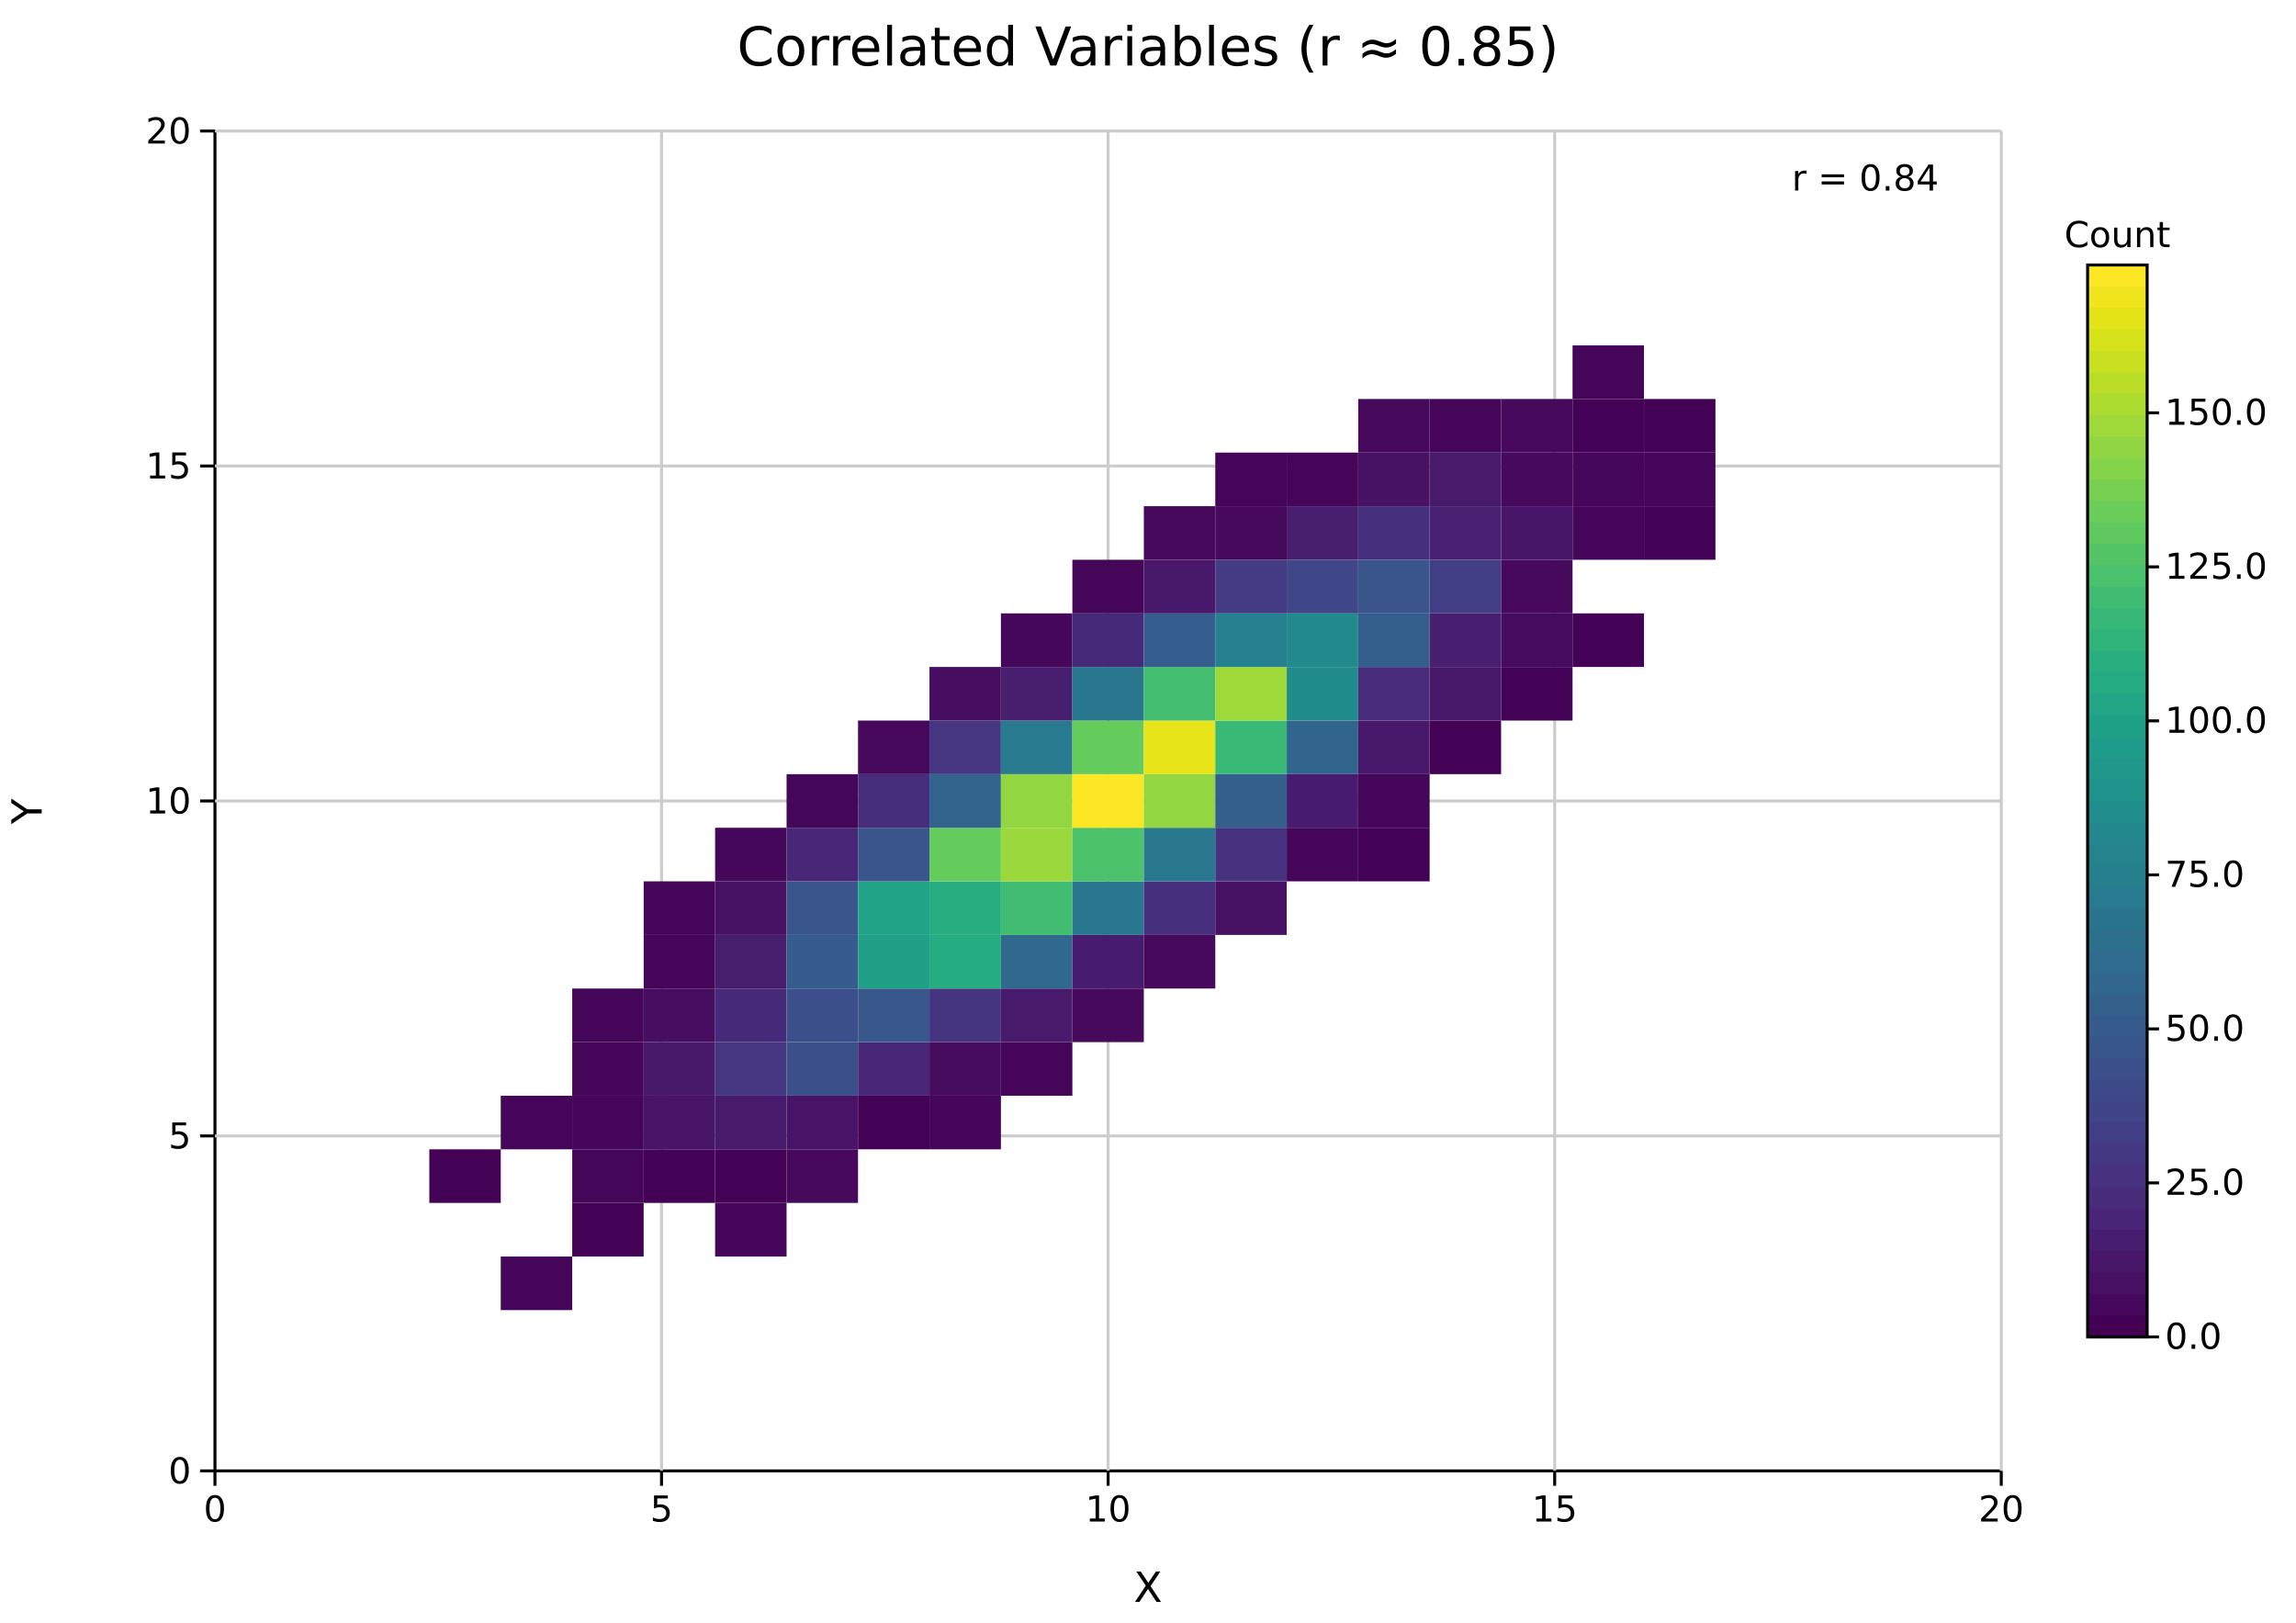
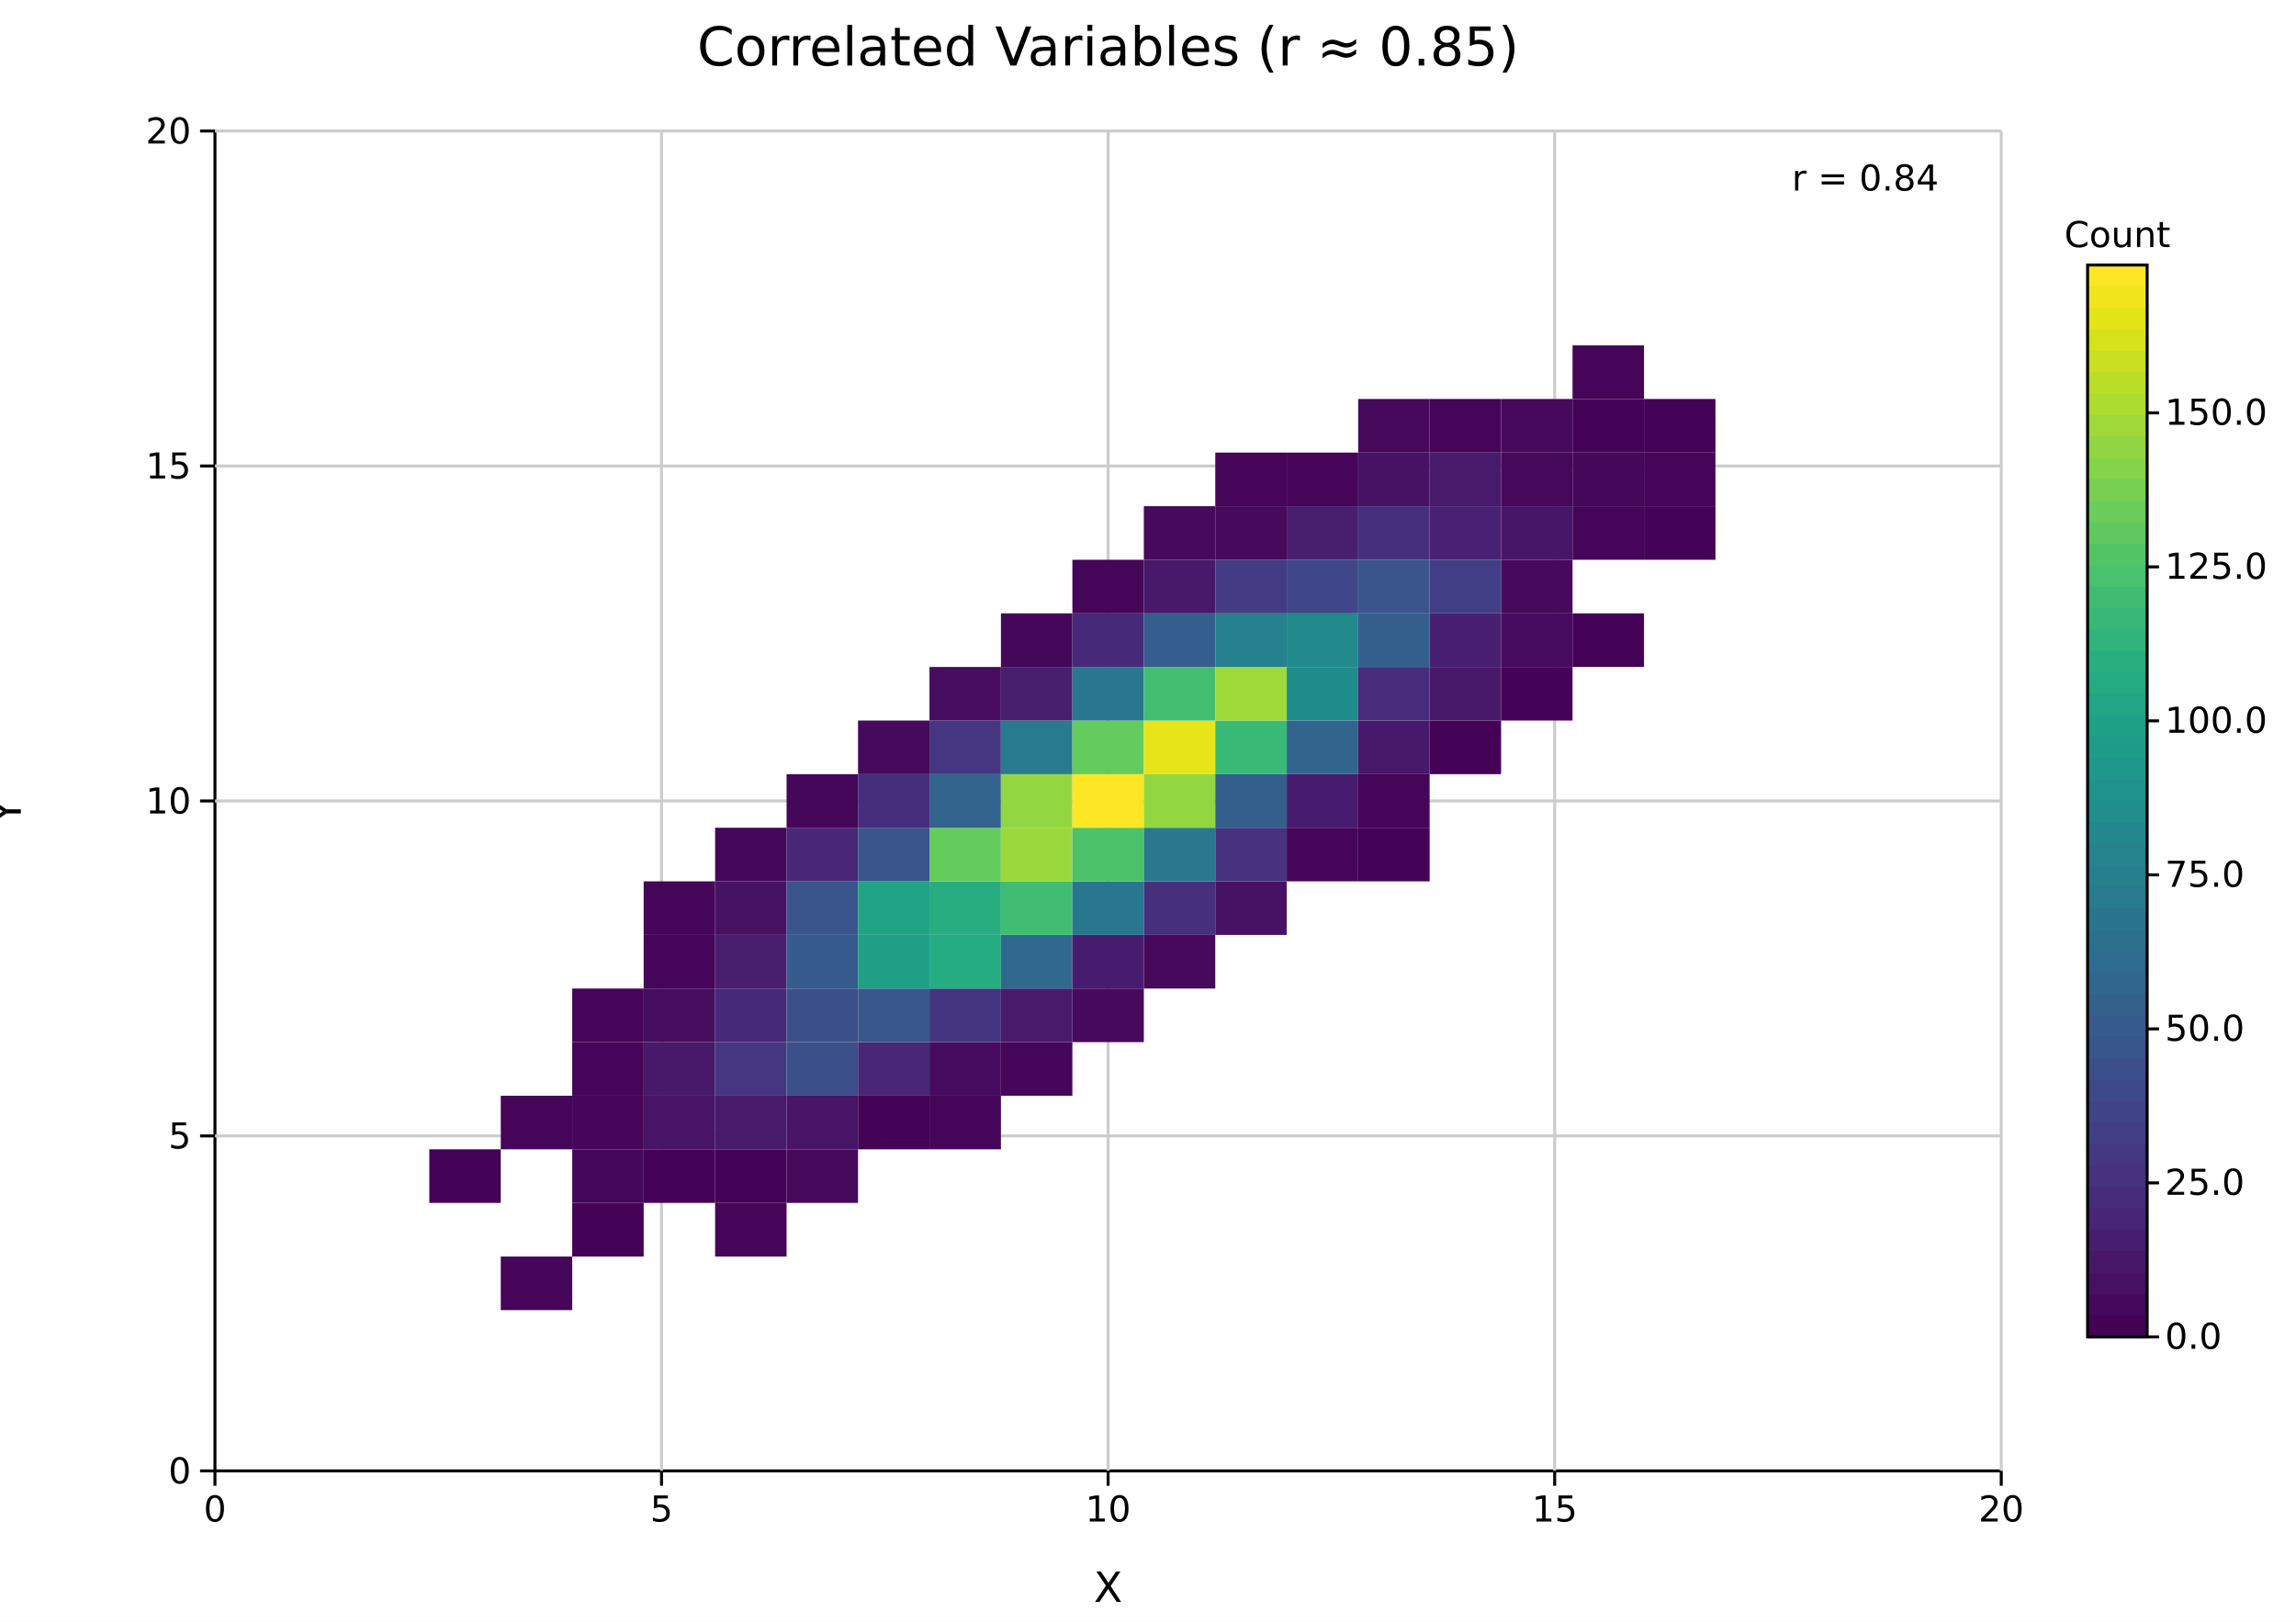
<svg xmlns="http://www.w3.org/2000/svg" width="771.2" height="545" font-family="DejaVu Sans, Liberation Sans, Arial, sans-serif" fill="black">
  <rect width="100%" height="100%" fill="white" />
-   <line x1="72.2" y1="494" x2="672.2" y2="494" stroke="black" stroke-width="1" />
-   <line x1="72.2" y1="44" x2="72.2" y2="494" stroke="black" stroke-width="1" />
-   <line x1="222.2" y1="44" x2="222.2" y2="494" stroke="#ccc" stroke-width="1" />
-   <line x1="372.2" y1="44" x2="372.2" y2="494" stroke="#ccc" stroke-width="1" />
-   <line x1="522.2" y1="44" x2="522.2" y2="494" stroke="#ccc" stroke-width="1" />
-   <line x1="672.2" y1="44" x2="672.2" y2="494" stroke="#ccc" stroke-width="1" />
-   <line x1="72.2" y1="381.5" x2="672.2" y2="381.5" stroke="#ccc" stroke-width="1" />
-   <line x1="72.2" y1="269" x2="672.2" y2="269" stroke="#ccc" stroke-width="1" />
-   <line x1="72.2" y1="156.5" x2="672.2" y2="156.5" stroke="#ccc" stroke-width="1" />
-   <line x1="72.2" y1="44" x2="672.2" y2="44" stroke="#ccc" stroke-width="1" />
-   <line x1="72.2" y1="494" x2="72.2" y2="499" stroke="black" stroke-width="1" />
+   <line x1="72.2" y1="494" x2="672.2" y2="494" stroke="#000000" stroke-width="1" />
+   <line x1="72.2" y1="44" x2="72.2" y2="494" stroke="#000000" stroke-width="1" />
+   <line x1="222.2" y1="44" x2="222.2" y2="494" stroke="#cccccc" stroke-width="1" />
+   <line x1="372.2" y1="44" x2="372.2" y2="494" stroke="#cccccc" stroke-width="1" />
+   <line x1="522.2" y1="44" x2="522.2" y2="494" stroke="#cccccc" stroke-width="1" />
+   <line x1="672.2" y1="44" x2="672.2" y2="494" stroke="#cccccc" stroke-width="1" />
+   <line x1="72.2" y1="381.5" x2="672.2" y2="381.5" stroke="#cccccc" stroke-width="1" />
+   <line x1="72.2" y1="269" x2="672.2" y2="269" stroke="#cccccc" stroke-width="1" />
+   <line x1="72.2" y1="156.5" x2="672.2" y2="156.5" stroke="#cccccc" stroke-width="1" />
+   <line x1="72.2" y1="44" x2="672.2" y2="44" stroke="#cccccc" stroke-width="1" />
+   <line x1="72.2" y1="494" x2="72.2" y2="499" stroke="#000000" stroke-width="1" />
  <text x="72.2" y="511" font-size="12" text-anchor="middle">0</text>
-   <line x1="222.2" y1="494" x2="222.2" y2="499" stroke="black" stroke-width="1" />
+   <line x1="222.2" y1="494" x2="222.2" y2="499" stroke="#000000" stroke-width="1" />
  <text x="222.2" y="511" font-size="12" text-anchor="middle">5</text>
-   <line x1="372.2" y1="494" x2="372.2" y2="499" stroke="black" stroke-width="1" />
+   <line x1="372.2" y1="494" x2="372.2" y2="499" stroke="#000000" stroke-width="1" />
  <text x="372.2" y="511" font-size="12" text-anchor="middle">10</text>
-   <line x1="522.2" y1="494" x2="522.2" y2="499" stroke="black" stroke-width="1" />
+   <line x1="522.2" y1="494" x2="522.2" y2="499" stroke="#000000" stroke-width="1" />
  <text x="522.2" y="511" font-size="12" text-anchor="middle">15</text>
-   <line x1="672.2" y1="494" x2="672.2" y2="499" stroke="black" stroke-width="1" />
+   <line x1="672.2" y1="494" x2="672.2" y2="499" stroke="#000000" stroke-width="1" />
  <text x="672.2" y="511" font-size="12" text-anchor="middle">20</text>
-   <line x1="67.2" y1="494" x2="72.2" y2="494" stroke="black" stroke-width="1" />
+   <line x1="67.2" y1="494" x2="72.2" y2="494" stroke="#000000" stroke-width="1" />
  <text x="64.2" y="498.2" font-size="12" text-anchor="end">0</text>
-   <line x1="67.2" y1="381.5" x2="72.2" y2="381.5" stroke="black" stroke-width="1" />
+   <line x1="67.2" y1="381.5" x2="72.2" y2="381.5" stroke="#000000" stroke-width="1" />
  <text x="64.2" y="385.7" font-size="12" text-anchor="end">5</text>
-   <line x1="67.2" y1="269" x2="72.2" y2="269" stroke="black" stroke-width="1" />
+   <line x1="67.2" y1="269" x2="72.2" y2="269" stroke="#000000" stroke-width="1" />
  <text x="64.2" y="273.2" font-size="12" text-anchor="end">10</text>
-   <line x1="67.2" y1="156.5" x2="72.2" y2="156.5" stroke="black" stroke-width="1" />
+   <line x1="67.2" y1="156.5" x2="72.2" y2="156.5" stroke="#000000" stroke-width="1" />
  <text x="64.2" y="160.7" font-size="12" text-anchor="end">15</text>
-   <line x1="67.2" y1="44" x2="72.2" y2="44" stroke="black" stroke-width="1" />
+   <line x1="67.2" y1="44" x2="72.2" y2="44" stroke="#000000" stroke-width="1" />
  <text x="64.2" y="48.2" font-size="12" text-anchor="end">20</text>
-   <text x="385.6" y="538" font-size="14" text-anchor="middle">X</text>
-   <text x="14" y="272.5" font-size="14" text-anchor="middle" transform="rotate(-90,14,272.5)">Y</text>
-   <text x="385.6" y="22" font-size="18" text-anchor="middle">Correlated Variables (r ≈ 0.85)</text>
-   <rect x="168.2" y="422" width="24" height="18" fill="rgb(69,5,88)" />
-   <rect x="192.2" y="404" width="24" height="18" fill="rgb(68,2,86)" />
-   <rect x="240.2" y="404" width="24" height="18" fill="rgb(69,5,88)" />
-   <rect x="144.2" y="386" width="24" height="18" fill="rgb(68,2,86)" />
-   <rect x="192.2" y="386" width="24" height="18" fill="rgb(69,7,90)" />
-   <rect x="216.2" y="386" width="24" height="18" fill="rgb(68,2,86)" />
-   <rect x="240.2" y="386" width="24" height="18" fill="rgb(68,2,86)" />
-   <rect x="264.2" y="386" width="24" height="18" fill="rgb(70,9,92)" />
-   <rect x="168.2" y="368" width="24" height="18" fill="rgb(69,5,88)" />
-   <rect x="192.2" y="368" width="24" height="18" fill="rgb(69,5,88)" />
-   <rect x="216.2" y="368" width="24" height="18" fill="rgb(71,20,103)" />
-   <rect x="240.2" y="368" width="24" height="18" fill="rgb(72,26,108)" />
-   <rect x="264.2" y="368" width="24" height="18" fill="rgb(71,20,103)" />
-   <rect x="288.2" y="368" width="24" height="18" fill="rgb(68,2,86)" />
-   <rect x="312.2" y="368" width="24" height="18" fill="rgb(69,5,88)" />
-   <rect x="192.2" y="350" width="24" height="18" fill="rgb(69,5,88)" />
-   <rect x="216.2" y="350" width="24" height="18" fill="rgb(72,24,106)" />
-   <rect x="240.2" y="350" width="24" height="18" fill="rgb(69,54,129)" />
-   <rect x="264.2" y="350" width="24" height="18" fill="rgb(59,79,138)" />
-   <rect x="288.2" y="350" width="24" height="18" fill="rgb(72,39,119)" />
-   <rect x="312.2" y="350" width="24" height="18" fill="rgb(70,11,94)" />
-   <rect x="336.2" y="350" width="24" height="18" fill="rgb(69,5,88)" />
-   <rect x="192.2" y="332" width="24" height="18" fill="rgb(69,5,88)" />
-   <rect x="216.2" y="332" width="24" height="18" fill="rgb(70,13,96)" />
-   <rect x="240.2" y="332" width="24" height="18" fill="rgb(71,41,121)" />
-   <rect x="264.2" y="332" width="24" height="18" fill="rgb(59,79,138)" />
-   <rect x="288.2" y="332" width="24" height="18" fill="rgb(56,87,139)" />
-   <rect x="312.2" y="332" width="24" height="18" fill="rgb(69,52,128)" />
-   <rect x="336.2" y="332" width="24" height="18" fill="rgb(72,26,108)" />
-   <rect x="360.2" y="332" width="24" height="18" fill="rgb(70,9,92)" />
-   <rect x="216.2" y="314" width="24" height="18" fill="rgb(69,5,88)" />
-   <rect x="240.2" y="314" width="24" height="18" fill="rgb(72,30,111)" />
-   <rect x="264.2" y="314" width="24" height="18" fill="rgb(54,92,141)" />
-   <rect x="288.2" y="314" width="24" height="18" fill="rgb(31,160,135)" />
-   <rect x="312.2" y="314" width="24" height="18" fill="rgb(38,172,129)" />
-   <rect x="336.2" y="314" width="24" height="18" fill="rgb(48,105,142)" />
-   <rect x="360.2" y="314" width="24" height="18" fill="rgb(71,28,110)" />
-   <rect x="384.2" y="314" width="24" height="18" fill="rgb(70,9,92)" />
-   <rect x="216.2" y="296" width="24" height="18" fill="rgb(69,5,88)" />
-   <rect x="240.2" y="296" width="24" height="18" fill="rgb(71,18,100)" />
-   <rect x="264.2" y="296" width="24" height="18" fill="rgb(57,85,140)" />
-   <rect x="288.2" y="296" width="24" height="18" fill="rgb(32,164,133)" />
-   <rect x="312.2" y="296" width="24" height="18" fill="rgb(39,173,128)" />
-   <rect x="336.2" y="296" width="24" height="18" fill="rgb(64,189,113)" />
-   <rect x="360.2" y="296" width="24" height="18" fill="rgb(41,119,142)" />
-   <rect x="384.2" y="296" width="24" height="18" fill="rgb(70,48,125)" />
-   <rect x="408.2" y="296" width="24" height="18" fill="rgb(71,18,100)" />
-   <rect x="240.2" y="278" width="24" height="18" fill="rgb(69,7,90)" />
-   <rect x="264.2" y="278" width="24" height="18" fill="rgb(72,39,119)" />
-   <rect x="288.2" y="278" width="24" height="18" fill="rgb(57,85,140)" />
-   <rect x="312.2" y="278" width="24" height="18" fill="rgb(100,203,93)" />
-   <rect x="336.2" y="278" width="24" height="18" fill="rgb(154,216,60)" />
-   <rect x="360.2" y="278" width="24" height="18" fill="rgb(76,194,107)" />
-   <rect x="384.2" y="278" width="24" height="18" fill="rgb(41,120,142)" />
-   <rect x="408.2" y="278" width="24" height="18" fill="rgb(70,50,126)" />
-   <rect x="432.2" y="278" width="24" height="18" fill="rgb(69,5,88)" />
-   <rect x="456.2" y="278" width="24" height="18" fill="rgb(68,2,86)" />
-   <rect x="264.2" y="260" width="24" height="18" fill="rgb(69,7,90)" />
-   <rect x="288.2" y="260" width="24" height="18" fill="rgb(70,46,124)" />
-   <rect x="312.2" y="260" width="24" height="18" fill="rgb(50,99,141)" />
-   <rect x="336.2" y="260" width="24" height="18" fill="rgb(146,215,65)" />
-   <rect x="360.2" y="260" width="24" height="18" fill="rgb(253,231,37)" />
-   <rect x="384.2" y="260" width="24" height="18" fill="rgb(146,215,65)" />
-   <rect x="408.2" y="260" width="24" height="18" fill="rgb(52,95,141)" />
-   <rect x="432.2" y="260" width="24" height="18" fill="rgb(71,28,110)" />
-   <rect x="456.2" y="260" width="24" height="18" fill="rgb(69,5,88)" />
-   <rect x="288.2" y="242" width="24" height="18" fill="rgb(70,9,92)" />
-   <rect x="312.2" y="242" width="24" height="18" fill="rgb(69,54,129)" />
-   <rect x="336.2" y="242" width="24" height="18" fill="rgb(40,122,142)" />
-   <rect x="360.2" y="242" width="24" height="18" fill="rgb(100,203,93)" />
-   <rect x="384.2" y="242" width="24" height="18" fill="rgb(231,228,25)" />
-   <rect x="408.2" y="242" width="24" height="18" fill="rgb(57,185,118)" />
-   <rect x="432.2" y="242" width="24" height="18" fill="rgb(49,101,142)" />
-   <rect x="456.2" y="242" width="24" height="18" fill="rgb(72,24,106)" />
-   <rect x="480.2" y="242" width="24" height="18" fill="rgb(68,2,86)" />
-   <rect x="312.2" y="224" width="24" height="18" fill="rgb(70,13,96)" />
-   <rect x="336.2" y="224" width="24" height="18" fill="rgb(72,30,111)" />
-   <rect x="360.2" y="224" width="24" height="18" fill="rgb(41,119,142)" />
-   <rect x="384.2" y="224" width="24" height="18" fill="rgb(67,190,112)" />
-   <rect x="408.2" y="224" width="24" height="18" fill="rgb(158,217,58)" />
-   <rect x="432.2" y="224" width="24" height="18" fill="rgb(33,140,140)" />
-   <rect x="456.2" y="224" width="24" height="18" fill="rgb(71,45,123)" />
-   <rect x="480.2" y="224" width="24" height="18" fill="rgb(72,24,106)" />
-   <rect x="504.2" y="224" width="24" height="18" fill="rgb(68,2,86)" />
-   <rect x="336.2" y="206" width="24" height="18" fill="rgb(69,7,90)" />
-   <rect x="360.2" y="206" width="24" height="18" fill="rgb(71,41,121)" />
-   <rect x="384.2" y="206" width="24" height="18" fill="rgb(53,93,141)" />
-   <rect x="408.2" y="206" width="24" height="18" fill="rgb(38,129,142)" />
-   <rect x="432.2" y="206" width="24" height="18" fill="rgb(34,138,141)" />
-   <rect x="456.2" y="206" width="24" height="18" fill="rgb(52,95,141)" />
-   <rect x="480.2" y="206" width="24" height="18" fill="rgb(72,31,113)" />
-   <rect x="504.2" y="206" width="24" height="18" fill="rgb(70,11,94)" />
-   <rect x="528.2" y="206" width="24" height="18" fill="rgb(68,2,86)" />
-   <rect x="360.2" y="188" width="24" height="18" fill="rgb(69,5,88)" />
-   <rect x="384.2" y="188" width="24" height="18" fill="rgb(72,24,106)" />
-   <rect x="408.2" y="188" width="24" height="18" fill="rgb(67,59,131)" />
-   <rect x="432.2" y="188" width="24" height="18" fill="rgb(63,71,136)" />
-   <rect x="456.2" y="188" width="24" height="18" fill="rgb(57,85,140)" />
-   <rect x="480.2" y="188" width="24" height="18" fill="rgb(66,62,133)" />
-   <rect x="504.2" y="188" width="24" height="18" fill="rgb(70,9,92)" />
-   <rect x="384.2" y="170" width="24" height="18" fill="rgb(70,9,92)" />
-   <rect x="408.2" y="170" width="24" height="18" fill="rgb(70,9,92)" />
-   <rect x="432.2" y="170" width="24" height="18" fill="rgb(72,30,111)" />
-   <rect x="456.2" y="170" width="24" height="18" fill="rgb(70,48,125)" />
-   <rect x="480.2" y="170" width="24" height="18" fill="rgb(72,33,115)" />
-   <rect x="504.2" y="170" width="24" height="18" fill="rgb(71,22,104)" />
-   <rect x="528.2" y="170" width="24" height="18" fill="rgb(69,5,88)" />
-   <rect x="552.2" y="170" width="24" height="18" fill="rgb(68,2,86)" />
-   <rect x="408.2" y="152" width="24" height="18" fill="rgb(69,5,88)" />
-   <rect x="432.2" y="152" width="24" height="18" fill="rgb(69,5,88)" />
-   <rect x="456.2" y="152" width="24" height="18" fill="rgb(71,18,100)" />
-   <rect x="480.2" y="152" width="24" height="18" fill="rgb(72,26,108)" />
-   <rect x="504.2" y="152" width="24" height="18" fill="rgb(70,9,92)" />
-   <rect x="528.2" y="152" width="24" height="18" fill="rgb(69,7,90)" />
-   <rect x="552.2" y="152" width="24" height="18" fill="rgb(69,5,88)" />
-   <rect x="456.2" y="134" width="24" height="18" fill="rgb(70,9,92)" />
-   <rect x="480.2" y="134" width="24" height="18" fill="rgb(69,5,88)" />
-   <rect x="504.2" y="134" width="24" height="18" fill="rgb(70,9,92)" />
-   <rect x="528.2" y="134" width="24" height="18" fill="rgb(68,2,86)" />
-   <rect x="552.2" y="134" width="24" height="18" fill="rgb(68,2,86)" />
-   <rect x="528.2" y="116" width="24" height="18" fill="rgb(69,5,88)" />
+   <text x="372.2" y="538" font-size="14" text-anchor="middle">X</text>
+   <text x="7" y="272.5" font-size="14" text-anchor="middle" transform="rotate(-90,7,272.5)">Y</text>
+   <text x="372.2" y="22" font-size="18" text-anchor="middle">Correlated Variables (r ≈ 0.85)</text>
+   <rect x="168.2" y="422" width="24" height="18" fill="#450558" />
+   <rect x="192.2" y="404" width="24" height="18" fill="#440256" />
+   <rect x="240.2" y="404" width="24" height="18" fill="#450558" />
+   <rect x="144.2" y="386" width="24" height="18" fill="#440256" />
+   <rect x="192.2" y="386" width="24" height="18" fill="#45075a" />
+   <rect x="216.2" y="386" width="24" height="18" fill="#440256" />
+   <rect x="240.2" y="386" width="24" height="18" fill="#440256" />
+   <rect x="264.2" y="386" width="24" height="18" fill="#46095c" />
+   <rect x="168.2" y="368" width="24" height="18" fill="#450558" />
+   <rect x="192.2" y="368" width="24" height="18" fill="#450558" />
+   <rect x="216.2" y="368" width="24" height="18" fill="#471467" />
+   <rect x="240.2" y="368" width="24" height="18" fill="#481a6c" />
+   <rect x="264.2" y="368" width="24" height="18" fill="#471467" />
+   <rect x="288.2" y="368" width="24" height="18" fill="#440256" />
+   <rect x="312.2" y="368" width="24" height="18" fill="#450558" />
+   <rect x="192.2" y="350" width="24" height="18" fill="#450558" />
+   <rect x="216.2" y="350" width="24" height="18" fill="#48186a" />
+   <rect x="240.2" y="350" width="24" height="18" fill="#453681" />
+   <rect x="264.2" y="350" width="24" height="18" fill="#3b4f8a" />
+   <rect x="288.2" y="350" width="24" height="18" fill="#482777" />
+   <rect x="312.2" y="350" width="24" height="18" fill="#460b5e" />
+   <rect x="336.2" y="350" width="24" height="18" fill="#450558" />
+   <rect x="192.2" y="332" width="24" height="18" fill="#450558" />
+   <rect x="216.2" y="332" width="24" height="18" fill="#460d60" />
+   <rect x="240.2" y="332" width="24" height="18" fill="#472979" />
+   <rect x="264.2" y="332" width="24" height="18" fill="#3b4f8a" />
+   <rect x="288.2" y="332" width="24" height="18" fill="#38578b" />
+   <rect x="312.2" y="332" width="24" height="18" fill="#453480" />
+   <rect x="336.2" y="332" width="24" height="18" fill="#481a6c" />
+   <rect x="360.2" y="332" width="24" height="18" fill="#46095c" />
+   <rect x="216.2" y="314" width="24" height="18" fill="#450558" />
+   <rect x="240.2" y="314" width="24" height="18" fill="#481e6f" />
+   <rect x="264.2" y="314" width="24" height="18" fill="#365c8d" />
+   <rect x="288.2" y="314" width="24" height="18" fill="#1fa087" />
+   <rect x="312.2" y="314" width="24" height="18" fill="#26ac81" />
+   <rect x="336.2" y="314" width="24" height="18" fill="#30698e" />
+   <rect x="360.2" y="314" width="24" height="18" fill="#471c6e" />
+   <rect x="384.2" y="314" width="24" height="18" fill="#46095c" />
+   <rect x="216.2" y="296" width="24" height="18" fill="#450558" />
+   <rect x="240.2" y="296" width="24" height="18" fill="#471264" />
+   <rect x="264.2" y="296" width="24" height="18" fill="#39558c" />
+   <rect x="288.2" y="296" width="24" height="18" fill="#20a485" />
+   <rect x="312.2" y="296" width="24" height="18" fill="#27ad80" />
+   <rect x="336.2" y="296" width="24" height="18" fill="#40bd71" />
+   <rect x="360.2" y="296" width="24" height="18" fill="#29778e" />
+   <rect x="384.2" y="296" width="24" height="18" fill="#46307d" />
+   <rect x="408.2" y="296" width="24" height="18" fill="#471264" />
+   <rect x="240.2" y="278" width="24" height="18" fill="#45075a" />
+   <rect x="264.2" y="278" width="24" height="18" fill="#482777" />
+   <rect x="288.2" y="278" width="24" height="18" fill="#39558c" />
+   <rect x="312.2" y="278" width="24" height="18" fill="#64cb5d" />
+   <rect x="336.2" y="278" width="24" height="18" fill="#9ad83c" />
+   <rect x="360.2" y="278" width="24" height="18" fill="#4cc26b" />
+   <rect x="384.2" y="278" width="24" height="18" fill="#29788e" />
+   <rect x="408.2" y="278" width="24" height="18" fill="#46327e" />
+   <rect x="432.2" y="278" width="24" height="18" fill="#450558" />
+   <rect x="456.2" y="278" width="24" height="18" fill="#440256" />
+   <rect x="264.2" y="260" width="24" height="18" fill="#45075a" />
+   <rect x="288.2" y="260" width="24" height="18" fill="#462e7c" />
+   <rect x="312.2" y="260" width="24" height="18" fill="#32638d" />
+   <rect x="336.2" y="260" width="24" height="18" fill="#92d741" />
+   <rect x="360.2" y="260" width="24" height="18" fill="#fde725" />
+   <rect x="384.2" y="260" width="24" height="18" fill="#92d741" />
+   <rect x="408.2" y="260" width="24" height="18" fill="#345f8d" />
+   <rect x="432.2" y="260" width="24" height="18" fill="#471c6e" />
+   <rect x="456.2" y="260" width="24" height="18" fill="#450558" />
+   <rect x="288.2" y="242" width="24" height="18" fill="#46095c" />
+   <rect x="312.2" y="242" width="24" height="18" fill="#453681" />
+   <rect x="336.2" y="242" width="24" height="18" fill="#287a8e" />
+   <rect x="360.2" y="242" width="24" height="18" fill="#64cb5d" />
+   <rect x="384.2" y="242" width="24" height="18" fill="#e7e419" />
+   <rect x="408.2" y="242" width="24" height="18" fill="#39b976" />
+   <rect x="432.2" y="242" width="24" height="18" fill="#31658e" />
+   <rect x="456.2" y="242" width="24" height="18" fill="#48186a" />
+   <rect x="480.2" y="242" width="24" height="18" fill="#440256" />
+   <rect x="312.2" y="224" width="24" height="18" fill="#460d60" />
+   <rect x="336.2" y="224" width="24" height="18" fill="#481e6f" />
+   <rect x="360.2" y="224" width="24" height="18" fill="#29778e" />
+   <rect x="384.2" y="224" width="24" height="18" fill="#43be70" />
+   <rect x="408.2" y="224" width="24" height="18" fill="#9ed93a" />
+   <rect x="432.2" y="224" width="24" height="18" fill="#218c8c" />
+   <rect x="456.2" y="224" width="24" height="18" fill="#472d7b" />
+   <rect x="480.2" y="224" width="24" height="18" fill="#48186a" />
+   <rect x="504.2" y="224" width="24" height="18" fill="#440256" />
+   <rect x="336.2" y="206" width="24" height="18" fill="#45075a" />
+   <rect x="360.2" y="206" width="24" height="18" fill="#472979" />
+   <rect x="384.2" y="206" width="24" height="18" fill="#355d8d" />
+   <rect x="408.2" y="206" width="24" height="18" fill="#26818e" />
+   <rect x="432.2" y="206" width="24" height="18" fill="#228a8d" />
+   <rect x="456.2" y="206" width="24" height="18" fill="#345f8d" />
+   <rect x="480.2" y="206" width="24" height="18" fill="#481f71" />
+   <rect x="504.2" y="206" width="24" height="18" fill="#460b5e" />
+   <rect x="528.2" y="206" width="24" height="18" fill="#440256" />
+   <rect x="360.2" y="188" width="24" height="18" fill="#450558" />
+   <rect x="384.2" y="188" width="24" height="18" fill="#48186a" />
+   <rect x="408.2" y="188" width="24" height="18" fill="#433b83" />
+   <rect x="432.2" y="188" width="24" height="18" fill="#3f4788" />
+   <rect x="456.2" y="188" width="24" height="18" fill="#39558c" />
+   <rect x="480.2" y="188" width="24" height="18" fill="#423e85" />
+   <rect x="504.2" y="188" width="24" height="18" fill="#46095c" />
+   <rect x="384.2" y="170" width="24" height="18" fill="#46095c" />
+   <rect x="408.2" y="170" width="24" height="18" fill="#46095c" />
+   <rect x="432.2" y="170" width="24" height="18" fill="#481e6f" />
+   <rect x="456.2" y="170" width="24" height="18" fill="#46307d" />
+   <rect x="480.2" y="170" width="24" height="18" fill="#482173" />
+   <rect x="504.2" y="170" width="24" height="18" fill="#471668" />
+   <rect x="528.2" y="170" width="24" height="18" fill="#450558" />
+   <rect x="552.2" y="170" width="24" height="18" fill="#440256" />
+   <rect x="408.2" y="152" width="24" height="18" fill="#450558" />
+   <rect x="432.2" y="152" width="24" height="18" fill="#450558" />
+   <rect x="456.2" y="152" width="24" height="18" fill="#471264" />
+   <rect x="480.2" y="152" width="24" height="18" fill="#481a6c" />
+   <rect x="504.2" y="152" width="24" height="18" fill="#46095c" />
+   <rect x="528.2" y="152" width="24" height="18" fill="#45075a" />
+   <rect x="552.2" y="152" width="24" height="18" fill="#450558" />
+   <rect x="456.2" y="134" width="24" height="18" fill="#46095c" />
+   <rect x="480.2" y="134" width="24" height="18" fill="#450558" />
+   <rect x="504.2" y="134" width="24" height="18" fill="#46095c" />
+   <rect x="528.2" y="134" width="24" height="18" fill="#440256" />
+   <rect x="552.2" y="134" width="24" height="18" fill="#440256" />
+   <rect x="528.2" y="116" width="24" height="18" fill="#450558" />
  <text x="651.2" y="64" font-size="12" text-anchor="end">r = 0.84</text>
-   <rect x="701.2" y="89" width="20" height="7.7" fill="rgb(253,231,37)" />
-   <rect x="701.2" y="96.2" width="20" height="7.7" fill="rgb(240,229,28)" />
-   <rect x="701.2" y="103.4" width="20" height="7.7" fill="rgb(227,227,24)" />
-   <rect x="701.2" y="110.6" width="20" height="7.7" fill="rgb(214,226,25)" />
-   <rect x="701.2" y="117.8" width="20" height="7.7" fill="rgb(200,224,31)" />
-   <rect x="701.2" y="125" width="20" height="7.7" fill="rgb(186,222,39)" />
-   <rect x="701.2" y="132.2" width="20" height="7.7" fill="rgb(172,220,48)" />
-   <rect x="701.2" y="139.4" width="20" height="7.7" fill="rgb(158,217,57)" />
-   <rect x="701.2" y="146.6" width="20" height="7.7" fill="rgb(145,214,66)" />
-   <rect x="701.2" y="153.8" width="20" height="7.7" fill="rgb(132,212,74)" />
-   <rect x="701.2" y="161" width="20" height="7.7" fill="rgb(119,208,82)" />
-   <rect x="701.2" y="168.2" width="20" height="7.7" fill="rgb(107,205,90)" />
-   <rect x="701.2" y="175.4" width="20" height="7.7" fill="rgb(95,201,96)" />
-   <rect x="701.2" y="182.6" width="20" height="7.7" fill="rgb(84,197,103)" />
-   <rect x="701.2" y="189.8" width="20" height="7.7" fill="rgb(74,193,108)" />
-   <rect x="701.2" y="197" width="20" height="7.7" fill="rgb(64,188,114)" />
-   <rect x="701.2" y="204.2" width="20" height="7.7" fill="rgb(55,184,119)" />
-   <rect x="701.2" y="211.4" width="20" height="7.7" fill="rgb(48,180,123)" />
-   <rect x="701.2" y="218.6" width="20" height="7.7" fill="rgb(41,175,127)" />
-   <rect x="701.2" y="225.8" width="20" height="7.7" fill="rgb(36,171,130)" />
-   <rect x="701.2" y="233" width="20" height="7.7" fill="rgb(33,165,133)" />
-   <rect x="701.2" y="240.2" width="20" height="7.7" fill="rgb(31,161,135)" />
-   <rect x="701.2" y="247.4" width="20" height="7.7" fill="rgb(30,156,137)" />
-   <rect x="701.2" y="254.6" width="20" height="7.7" fill="rgb(31,151,138)" />
-   <rect x="701.2" y="261.8" width="20" height="7.7" fill="rgb(31,146,140)" />
-   <rect x="701.2" y="269" width="20" height="7.7" fill="rgb(33,141,141)" />
-   <rect x="701.2" y="276.2" width="20" height="7.7" fill="rgb(35,136,141)" />
-   <rect x="701.2" y="283.4" width="20" height="7.7" fill="rgb(37,131,142)" />
-   <rect x="701.2" y="290.6" width="20" height="7.7" fill="rgb(38,127,141)" />
-   <rect x="701.2" y="297.8" width="20" height="7.7" fill="rgb(40,122,142)" />
-   <rect x="701.2" y="305" width="20" height="7.7" fill="rgb(42,116,141)" />
-   <rect x="701.2" y="312.2" width="20" height="7.7" fill="rgb(44,112,142)" />
-   <rect x="701.2" y="319.4" width="20" height="7.7" fill="rgb(47,107,142)" />
-   <rect x="701.2" y="326.6" width="20" height="7.7" fill="rgb(49,102,142)" />
-   <rect x="701.2" y="333.8" width="20" height="7.7" fill="rgb(51,97,140)" />
-   <rect x="701.2" y="341" width="20" height="7.7" fill="rgb(54,91,140)" />
-   <rect x="701.2" y="348.2" width="20" height="7.7" fill="rgb(56,85,140)" />
-   <rect x="701.2" y="355.4" width="20" height="7.7" fill="rgb(59,80,138)" />
-   <rect x="701.2" y="362.6" width="20" height="7.7" fill="rgb(61,74,137)" />
-   <rect x="701.2" y="369.8" width="20" height="7.7" fill="rgb(64,69,135)" />
-   <rect x="701.2" y="377" width="20" height="7.7" fill="rgb(66,62,133)" />
-   <rect x="701.2" y="384.2" width="20" height="7.7" fill="rgb(68,56,130)" />
-   <rect x="701.2" y="391.4" width="20" height="7.7" fill="rgb(70,50,126)" />
-   <rect x="701.2" y="398.6" width="20" height="7.7" fill="rgb(71,44,122)" />
-   <rect x="701.2" y="405.8" width="20" height="7.7" fill="rgb(72,37,118)" />
-   <rect x="701.2" y="413" width="20" height="7.7" fill="rgb(71,30,111)" />
-   <rect x="701.2" y="420.2" width="20" height="7.7" fill="rgb(72,23,105)" />
-   <rect x="701.2" y="427.4" width="20" height="7.7" fill="rgb(71,16,99)" />
-   <rect x="701.2" y="434.6" width="20" height="7.7" fill="rgb(70,8,92)" />
-   <rect x="701.2" y="441.8" width="20" height="7.7" fill="rgb(68,1,84)" />
-   <rect x="701.2" y="89" width="20" height="360" fill="none" stroke="black" stroke-width="1" />
-   <line x1="721.2" y1="449" x2="725.2" y2="449" stroke="black" stroke-width="1" />
+   <rect x="701.2" y="89" width="20" height="7.7" fill="#fde725" />
+   <rect x="701.2" y="96.2" width="20" height="7.7" fill="#f0e51c" />
+   <rect x="701.2" y="103.4" width="20" height="7.7" fill="#e3e318" />
+   <rect x="701.2" y="110.6" width="20" height="7.7" fill="#d6e219" />
+   <rect x="701.2" y="117.8" width="20" height="7.7" fill="#c8e01f" />
+   <rect x="701.2" y="125" width="20" height="7.7" fill="#bade27" />
+   <rect x="701.2" y="132.2" width="20" height="7.7" fill="#acdc30" />
+   <rect x="701.2" y="139.4" width="20" height="7.7" fill="#9ed939" />
+   <rect x="701.2" y="146.6" width="20" height="7.7" fill="#91d642" />
+   <rect x="701.2" y="153.8" width="20" height="7.7" fill="#84d44a" />
+   <rect x="701.2" y="161" width="20" height="7.7" fill="#77d052" />
+   <rect x="701.2" y="168.2" width="20" height="7.7" fill="#6bcd5a" />
+   <rect x="701.2" y="175.4" width="20" height="7.7" fill="#5fc960" />
+   <rect x="701.2" y="182.6" width="20" height="7.7" fill="#54c567" />
+   <rect x="701.2" y="189.8" width="20" height="7.7" fill="#4ac16c" />
+   <rect x="701.2" y="197" width="20" height="7.7" fill="#40bc72" />
+   <rect x="701.2" y="204.2" width="20" height="7.7" fill="#37b877" />
+   <rect x="701.2" y="211.4" width="20" height="7.7" fill="#30b47b" />
+   <rect x="701.2" y="218.6" width="20" height="7.7" fill="#29af7f" />
+   <rect x="701.2" y="225.8" width="20" height="7.7" fill="#24ab82" />
+   <rect x="701.2" y="233" width="20" height="7.7" fill="#21a585" />
+   <rect x="701.2" y="240.2" width="20" height="7.7" fill="#1fa187" />
+   <rect x="701.2" y="247.4" width="20" height="7.7" fill="#1e9c89" />
+   <rect x="701.2" y="254.6" width="20" height="7.7" fill="#1f978a" />
+   <rect x="701.2" y="261.8" width="20" height="7.7" fill="#1f928c" />
+   <rect x="701.2" y="269" width="20" height="7.7" fill="#218d8d" />
+   <rect x="701.2" y="276.2" width="20" height="7.7" fill="#23888d" />
+   <rect x="701.2" y="283.4" width="20" height="7.7" fill="#25838e" />
+   <rect x="701.2" y="290.6" width="20" height="7.7" fill="#267f8d" />
+   <rect x="701.2" y="297.8" width="20" height="7.7" fill="#287a8e" />
+   <rect x="701.2" y="305" width="20" height="7.7" fill="#2a748d" />
+   <rect x="701.2" y="312.2" width="20" height="7.7" fill="#2c708e" />
+   <rect x="701.2" y="319.4" width="20" height="7.7" fill="#2f6b8e" />
+   <rect x="701.2" y="326.6" width="20" height="7.7" fill="#31668e" />
+   <rect x="701.2" y="333.8" width="20" height="7.7" fill="#33618c" />
+   <rect x="701.2" y="341" width="20" height="7.7" fill="#365b8c" />
+   <rect x="701.2" y="348.2" width="20" height="7.7" fill="#38558c" />
+   <rect x="701.2" y="355.4" width="20" height="7.7" fill="#3b508a" />
+   <rect x="701.2" y="362.6" width="20" height="7.7" fill="#3d4a89" />
+   <rect x="701.2" y="369.8" width="20" height="7.7" fill="#404587" />
+   <rect x="701.2" y="377" width="20" height="7.7" fill="#423e85" />
+   <rect x="701.2" y="384.2" width="20" height="7.7" fill="#443882" />
+   <rect x="701.2" y="391.4" width="20" height="7.7" fill="#46327e" />
+   <rect x="701.2" y="398.6" width="20" height="7.7" fill="#472c7a" />
+   <rect x="701.2" y="405.8" width="20" height="7.7" fill="#482576" />
+   <rect x="701.2" y="413" width="20" height="7.7" fill="#471e6f" />
+   <rect x="701.2" y="420.2" width="20" height="7.7" fill="#481769" />
+   <rect x="701.2" y="427.4" width="20" height="7.7" fill="#471063" />
+   <rect x="701.2" y="434.6" width="20" height="7.7" fill="#46085c" />
+   <rect x="701.2" y="441.8" width="20" height="7.7" fill="#440154" />
+   <rect x="701.2" y="89" width="20" height="360" fill="none" stroke="#000000" stroke-width="1" />
+   <line x1="721.2" y1="449" x2="725.2" y2="449" stroke="#000000" stroke-width="1" />
  <text x="727.2" y="453" font-size="12" text-anchor="start">0.0</text>
-   <line x1="721.2" y1="397.276" x2="725.2" y2="397.276" stroke="black" stroke-width="1" />
-   <text x="727.2" y="401.276" font-size="12" text-anchor="start">25.0</text>
-   <line x1="721.2" y1="345.552" x2="725.2" y2="345.552" stroke="black" stroke-width="1" />
-   <text x="727.2" y="349.552" font-size="12" text-anchor="start">50.0</text>
-   <line x1="721.2" y1="293.828" x2="725.2" y2="293.828" stroke="black" stroke-width="1" />
-   <text x="727.2" y="297.828" font-size="12" text-anchor="start">75.0</text>
-   <line x1="721.2" y1="242.103" x2="725.2" y2="242.103" stroke="black" stroke-width="1" />
-   <text x="727.2" y="246.103" font-size="12" text-anchor="start">100.0</text>
-   <line x1="721.2" y1="190.379" x2="725.2" y2="190.379" stroke="black" stroke-width="1" />
-   <text x="727.2" y="194.379" font-size="12" text-anchor="start">125.0</text>
-   <line x1="721.2" y1="138.655" x2="725.2" y2="138.655" stroke="black" stroke-width="1" />
-   <text x="727.2" y="142.655" font-size="12" text-anchor="start">150.0</text>
+   <line x1="721.2" y1="397.28" x2="725.2" y2="397.28" stroke="#000000" stroke-width="1" />
+   <text x="727.2" y="401.28" font-size="12" text-anchor="start">25.0</text>
+   <line x1="721.2" y1="345.55" x2="725.2" y2="345.55" stroke="#000000" stroke-width="1" />
+   <text x="727.2" y="349.55" font-size="12" text-anchor="start">50.0</text>
+   <line x1="721.2" y1="293.83" x2="725.2" y2="293.83" stroke="#000000" stroke-width="1" />
+   <text x="727.2" y="297.83" font-size="12" text-anchor="start">75.0</text>
+   <line x1="721.2" y1="242.1" x2="725.2" y2="242.1" stroke="#000000" stroke-width="1" />
+   <text x="727.2" y="246.1" font-size="12" text-anchor="start">100.0</text>
+   <line x1="721.2" y1="190.38" x2="725.2" y2="190.38" stroke="#000000" stroke-width="1" />
+   <text x="727.2" y="194.38" font-size="12" text-anchor="start">125.0</text>
+   <line x1="721.2" y1="138.66" x2="725.2" y2="138.66" stroke="#000000" stroke-width="1" />
+   <text x="727.2" y="142.66" font-size="12" text-anchor="start">150.0</text>
  <text x="711.2" y="83" font-size="12" text-anchor="middle">Count</text>
</svg>
